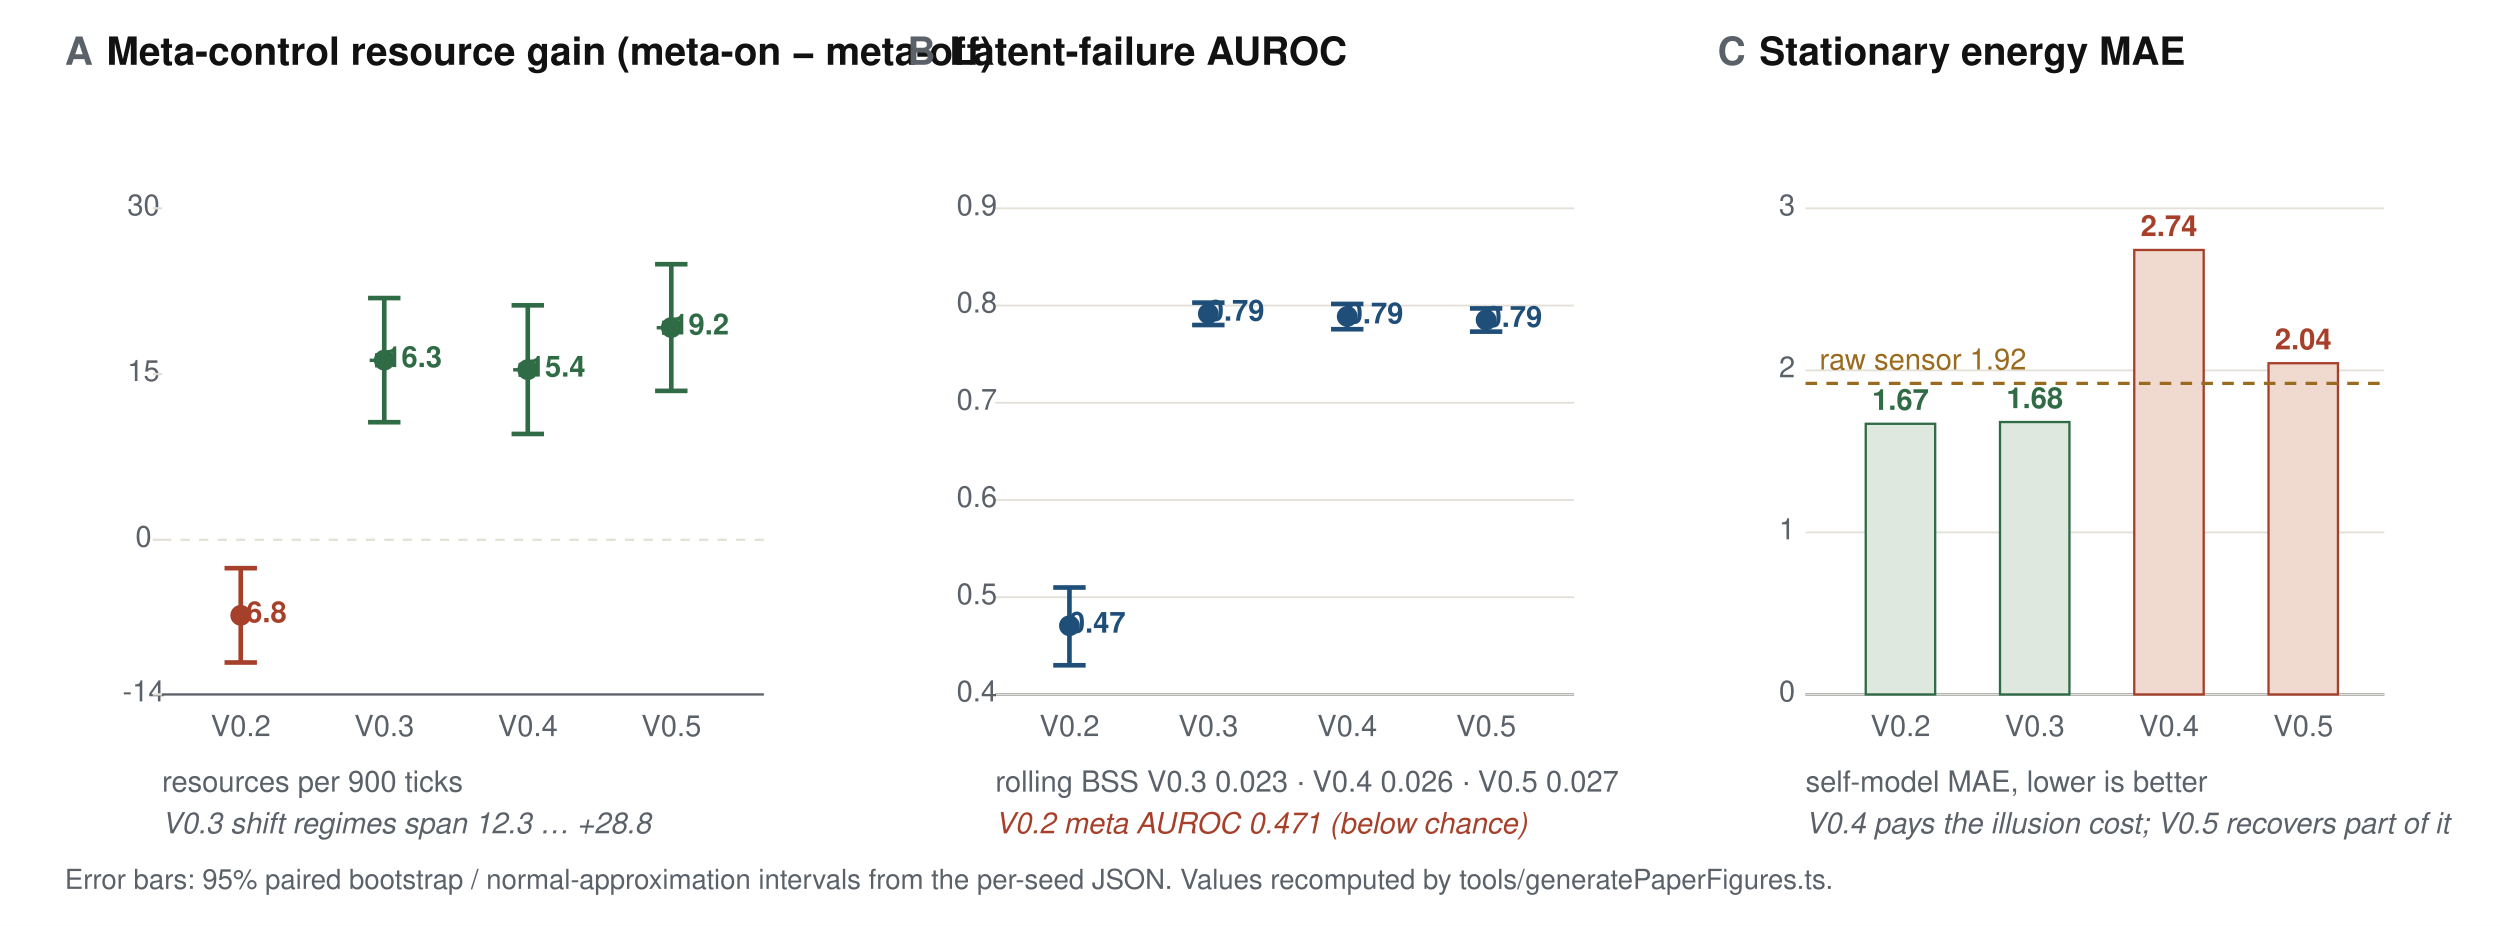
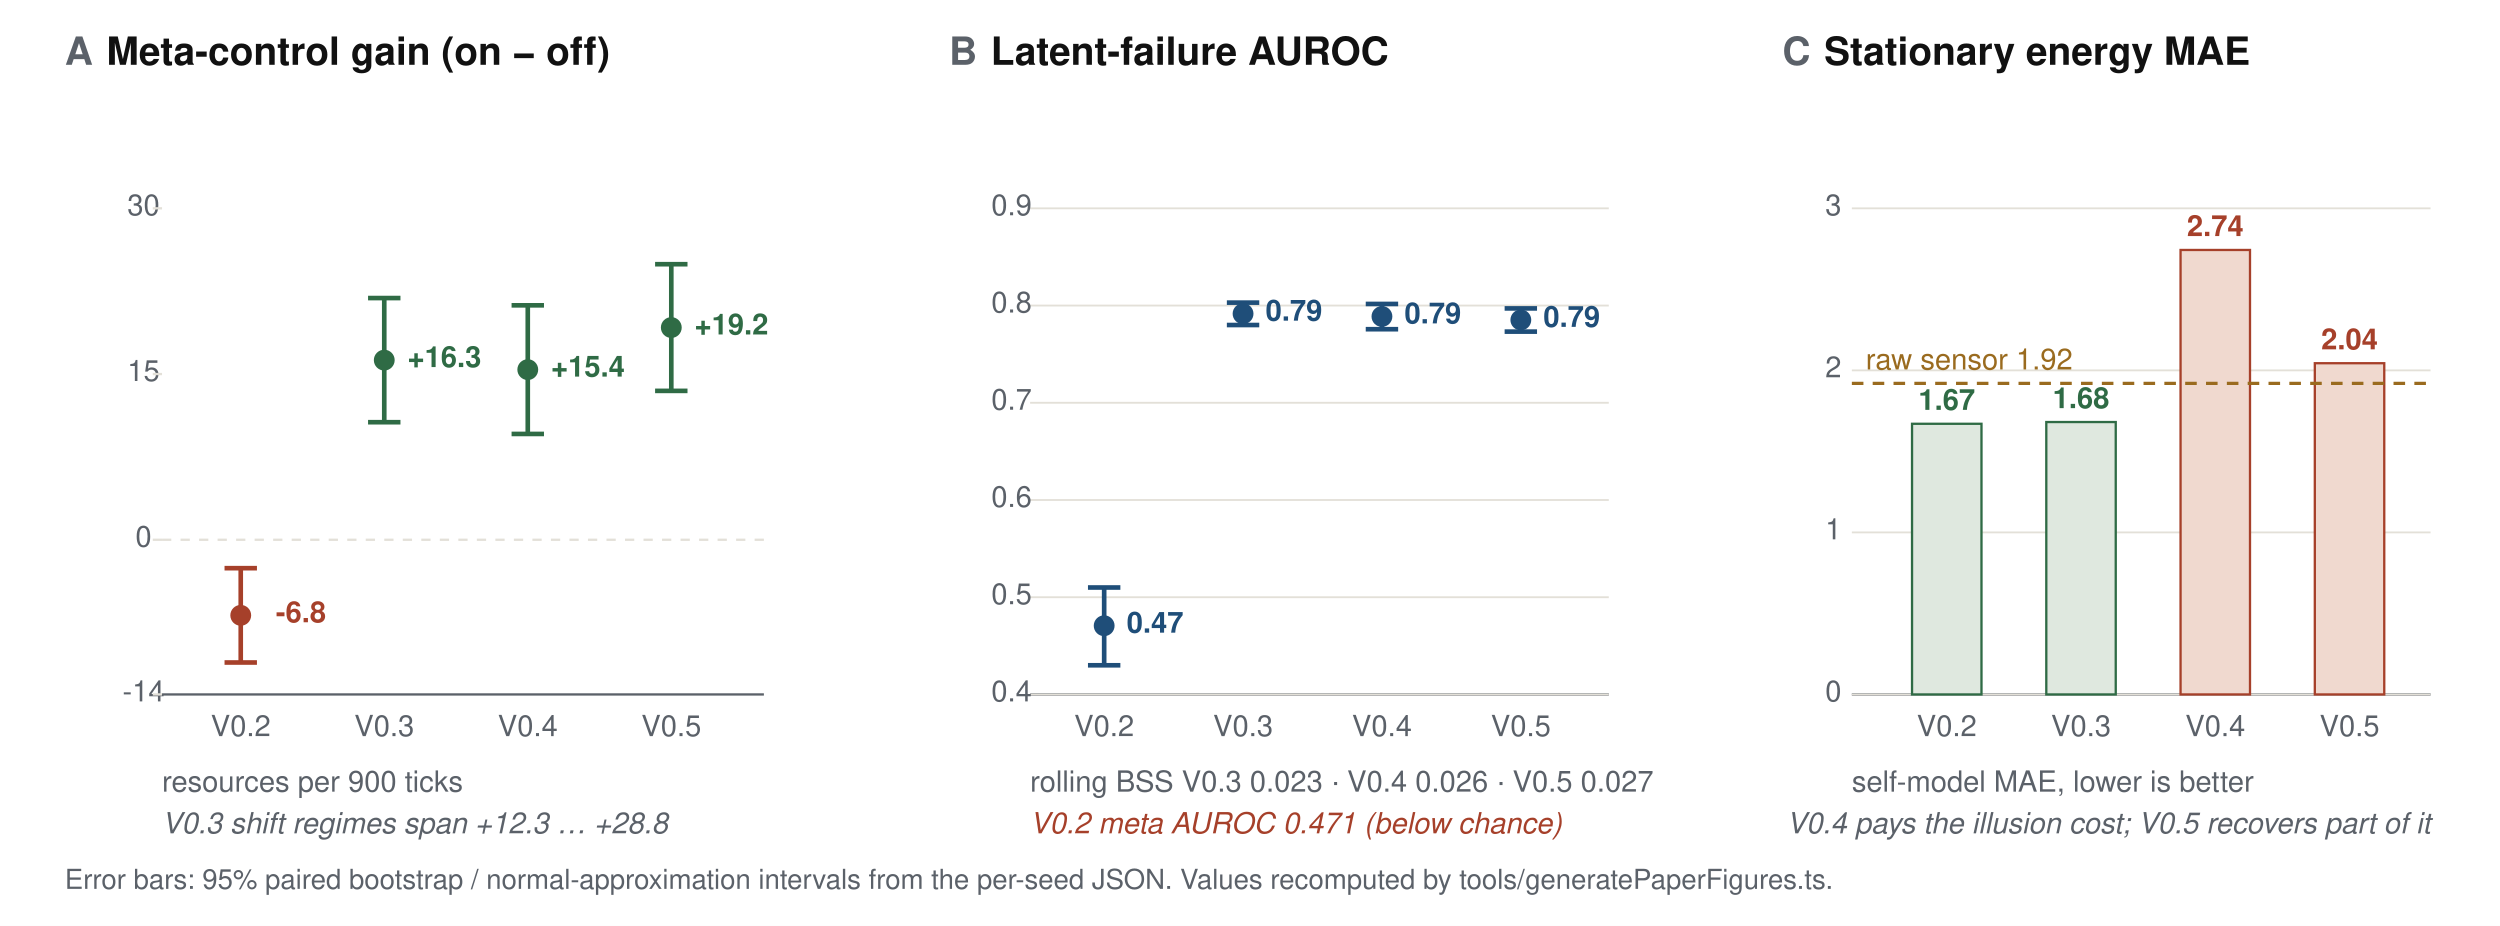
<svg xmlns="http://www.w3.org/2000/svg" viewBox="0 0 1080 400" width="1080" height="400" role="img">
  <defs>
    <marker id="arrow" viewBox="0 0 10 10" refX="9" refY="5" markerWidth="7" markerHeight="7" orient="auto-start-reverse">
      <path d="M 0 0 L 10 5 L 0 10 z" fill="#111111" />
    </marker>
  </defs>
  <rect width="1080" height="400" fill="#ffffff" />
  <text x="28" y="28" font-family="Helvetica, Arial, sans-serif" font-size="16.8" font-weight="700" fill="#5b6169" text-anchor="start">A</text>
-   <text x="46" y="28" font-family="Helvetica, Arial, sans-serif" font-size="16.8" font-weight="700" fill="#111111" text-anchor="start">Meta-control resource gain (meta-on − meta-off)</text>
-   <text x="392" y="28" font-family="Helvetica, Arial, sans-serif" font-size="16.8" font-weight="700" fill="#5b6169" text-anchor="start">B</text>
-   <text x="410" y="28" font-family="Helvetica, Arial, sans-serif" font-size="16.8" font-weight="700" fill="#111111" text-anchor="start">Latent-failure AUROC</text>
-   <text x="742" y="28" font-family="Helvetica, Arial, sans-serif" font-size="16.8" font-weight="700" fill="#5b6169" text-anchor="start">C</text>
-   <text x="760" y="28" font-family="Helvetica, Arial, sans-serif" font-size="16.8" font-weight="700" fill="#111111" text-anchor="start">Stationary energy MAE</text>
+   <text x="46" y="28" font-family="Helvetica, Arial, sans-serif" font-size="16.8" font-weight="700" fill="#111111" text-anchor="start">Meta-control gain (on − off)</text>
+   <text x="410" y="28" font-family="Helvetica, Arial, sans-serif" font-size="16.8" font-weight="700" fill="#5b6169" text-anchor="start">B</text>
+   <text x="428" y="28" font-family="Helvetica, Arial, sans-serif" font-size="16.8" font-weight="700" fill="#111111" text-anchor="start">Latent-failure AUROC</text>
+   <text x="770" y="28" font-family="Helvetica, Arial, sans-serif" font-size="16.8" font-weight="700" fill="#5b6169" text-anchor="start">C</text>
+   <text x="788" y="28" font-family="Helvetica, Arial, sans-serif" font-size="16.8" font-weight="700" fill="#111111" text-anchor="start">Stationary energy MAE</text>
  <line x1="70" y1="300" x2="330" y2="300" stroke="#5b6169" stroke-width="1" />
  <line x1="70" y1="233.182" x2="330" y2="233.182" stroke="#e3e0d8" stroke-width="1" stroke-dasharray="4 4" />
  <line x1="104" y1="286.202" x2="104" y2="245.453" stroke="#a6402a" stroke-width="2" />
  <line x1="97" y1="286.202" x2="111" y2="286.202" stroke="#a6402a" stroke-width="2" />
  <line x1="97" y1="245.453" x2="111" y2="245.453" stroke="#a6402a" stroke-width="2" />
  <circle cx="104" cy="265.827" r="4.5" fill="#a6402a" stroke="none" stroke-width="0" />
  <text x="104" y="318" font-family="Helvetica, Arial, sans-serif" font-size="12.6" font-weight="400" fill="#5b6169" text-anchor="middle">V0.2</text>
-   <text x="113" y="268.827" font-family="Helvetica, Arial, sans-serif" font-size="12.6" font-weight="700" fill="#a6402a" text-anchor="middle">-6.8</text>
+   <text x="130" y="268.827" font-family="Helvetica, Arial, sans-serif" font-size="12.6" font-weight="700" fill="#a6402a" text-anchor="middle">-6.8</text>
  <line x1="166" y1="182.393" x2="166" y2="128.761" stroke="#2f6b45" stroke-width="2" />
  <line x1="159" y1="182.393" x2="173" y2="182.393" stroke="#2f6b45" stroke-width="2" />
  <line x1="159" y1="128.761" x2="173" y2="128.761" stroke="#2f6b45" stroke-width="2" />
  <circle cx="166" cy="155.577" r="4.5" fill="#2f6b45" stroke="none" stroke-width="0" />
  <text x="166" y="318" font-family="Helvetica, Arial, sans-serif" font-size="12.6" font-weight="400" fill="#5b6169" text-anchor="middle">V0.3</text>
-   <text x="175" y="158.577" font-family="Helvetica, Arial, sans-serif" font-size="12.6" font-weight="700" fill="#2f6b45" text-anchor="middle">+16.3</text>
+   <text x="192" y="158.577" font-family="Helvetica, Arial, sans-serif" font-size="12.6" font-weight="700" fill="#2f6b45" text-anchor="middle">+16.3</text>
  <line x1="228" y1="187.464" x2="228" y2="131.9" stroke="#2f6b45" stroke-width="2" />
  <line x1="221" y1="187.464" x2="235" y2="187.464" stroke="#2f6b45" stroke-width="2" />
  <line x1="221" y1="131.9" x2="235" y2="131.9" stroke="#2f6b45" stroke-width="2" />
  <circle cx="228" cy="159.682" r="4.5" fill="#2f6b45" stroke="none" stroke-width="0" />
  <text x="228" y="318" font-family="Helvetica, Arial, sans-serif" font-size="12.6" font-weight="400" fill="#5b6169" text-anchor="middle">V0.4</text>
-   <text x="237" y="162.682" font-family="Helvetica, Arial, sans-serif" font-size="12.6" font-weight="700" fill="#2f6b45" text-anchor="middle">+15.4</text>
+   <text x="254" y="162.682" font-family="Helvetica, Arial, sans-serif" font-size="12.6" font-weight="700" fill="#2f6b45" text-anchor="middle">+15.4</text>
  <line x1="290" y1="168.858" x2="290" y2="114.138" stroke="#2f6b45" stroke-width="2" />
  <line x1="283" y1="168.858" x2="297" y2="168.858" stroke="#2f6b45" stroke-width="2" />
  <line x1="283" y1="114.138" x2="297" y2="114.138" stroke="#2f6b45" stroke-width="2" />
  <circle cx="290" cy="141.498" r="4.5" fill="#2f6b45" stroke="none" stroke-width="0" />
  <text x="290" y="318" font-family="Helvetica, Arial, sans-serif" font-size="12.6" font-weight="400" fill="#5b6169" text-anchor="middle">V0.5</text>
-   <text x="299" y="144.498" font-family="Helvetica, Arial, sans-serif" font-size="12.6" font-weight="700" fill="#2f6b45" text-anchor="middle">+19.2</text>
+   <text x="316" y="144.498" font-family="Helvetica, Arial, sans-serif" font-size="12.6" font-weight="700" fill="#2f6b45" text-anchor="middle">+19.2</text>
  <text x="62" y="303" font-family="Helvetica, Arial, sans-serif" font-size="12.6" font-weight="400" fill="#5b6169" text-anchor="middle">-14</text>
  <line x1="66" y1="300" x2="70" y2="300" stroke="#e3e0d8" stroke-width="1" />
  <text x="62" y="236.182" font-family="Helvetica, Arial, sans-serif" font-size="12.6" font-weight="400" fill="#5b6169" text-anchor="middle">0</text>
  <line x1="66" y1="233.182" x2="70" y2="233.182" stroke="#e3e0d8" stroke-width="1" />
  <text x="62" y="164.591" font-family="Helvetica, Arial, sans-serif" font-size="12.6" font-weight="400" fill="#5b6169" text-anchor="middle">15</text>
  <line x1="66" y1="161.591" x2="70" y2="161.591" stroke="#e3e0d8" stroke-width="1" />
  <text x="62" y="93" font-family="Helvetica, Arial, sans-serif" font-size="12.6" font-weight="400" fill="#5b6169" text-anchor="middle">30</text>
  <line x1="66" y1="90" x2="70" y2="90" stroke="#e3e0d8" stroke-width="1" />
  <text x="70" y="342" font-family="Helvetica, Arial, sans-serif" font-size="12.6" font-weight="400" fill="#5b6169" text-anchor="start">resources per 900 ticks</text>
-   <text x="70" y="360" font-family="Helvetica, Arial, sans-serif" font-size="12.6" font-weight="400" fill="#5b6169" text-anchor="start" font-style="italic">V0.3 shift regimes span 12.3 … +28.8</text>
-   <line x1="430" y1="300" x2="680" y2="300" stroke="#5b6169" stroke-width="1" />
-   <line x1="430" y1="300" x2="680" y2="300" stroke="#e3e0d8" stroke-width="0.8" />
-   <text x="422" y="303" font-family="Helvetica, Arial, sans-serif" font-size="12.6" font-weight="400" fill="#5b6169" text-anchor="middle">0.4</text>
-   <line x1="430" y1="258" x2="680" y2="258" stroke="#e3e0d8" stroke-width="0.8" />
-   <text x="422" y="261" font-family="Helvetica, Arial, sans-serif" font-size="12.6" font-weight="400" fill="#5b6169" text-anchor="middle">0.5</text>
-   <line x1="430" y1="216" x2="680" y2="216" stroke="#e3e0d8" stroke-width="0.8" />
-   <text x="422" y="219" font-family="Helvetica, Arial, sans-serif" font-size="12.6" font-weight="400" fill="#5b6169" text-anchor="middle">0.6</text>
-   <line x1="430" y1="174" x2="680" y2="174" stroke="#e3e0d8" stroke-width="0.8" />
-   <text x="422" y="177" font-family="Helvetica, Arial, sans-serif" font-size="12.6" font-weight="400" fill="#5b6169" text-anchor="middle">0.7</text>
-   <line x1="430" y1="132" x2="680" y2="132" stroke="#e3e0d8" stroke-width="0.8" />
-   <text x="422" y="135" font-family="Helvetica, Arial, sans-serif" font-size="12.6" font-weight="400" fill="#5b6169" text-anchor="middle">0.8</text>
-   <line x1="430" y1="90" x2="680" y2="90" stroke="#e3e0d8" stroke-width="0.8" />
-   <text x="422" y="93" font-family="Helvetica, Arial, sans-serif" font-size="12.6" font-weight="400" fill="#5b6169" text-anchor="middle">0.9</text>
-   <line x1="462" y1="287.4" x2="462" y2="253.8" stroke="#1f4e79" stroke-width="2" />
-   <line x1="455" y1="287.4" x2="469" y2="287.4" stroke="#1f4e79" stroke-width="2" />
-   <line x1="455" y1="253.8" x2="469" y2="253.8" stroke="#1f4e79" stroke-width="2" />
-   <circle cx="462" cy="270.317" r="4.5" fill="#1f4e79" stroke="none" stroke-width="0" />
-   <text x="462" y="318" font-family="Helvetica, Arial, sans-serif" font-size="12.6" font-weight="400" fill="#5b6169" text-anchor="middle">V0.2</text>
-   <text x="474" y="273.317" font-family="Helvetica, Arial, sans-serif" font-size="12.6" font-weight="700" fill="#1f4e79" text-anchor="middle">0.47</text>
-   <line x1="522" y1="140.41" x2="522" y2="130.735" stroke="#1f4e79" stroke-width="2" />
-   <line x1="515" y1="140.41" x2="529" y2="140.41" stroke="#1f4e79" stroke-width="2" />
-   <line x1="515" y1="130.735" x2="529" y2="130.735" stroke="#1f4e79" stroke-width="2" />
-   <circle cx="522" cy="135.531" r="4.5" fill="#1f4e79" stroke="none" stroke-width="0" />
-   <text x="522" y="318" font-family="Helvetica, Arial, sans-serif" font-size="12.6" font-weight="400" fill="#5b6169" text-anchor="middle">V0.3</text>
-   <text x="534" y="138.531" font-family="Helvetica, Arial, sans-serif" font-size="12.6" font-weight="700" fill="#1f4e79" text-anchor="middle">0.79</text>
-   <line x1="582" y1="142.219" x2="582" y2="131.307" stroke="#1f4e79" stroke-width="2" />
-   <line x1="575" y1="142.219" x2="589" y2="142.219" stroke="#1f4e79" stroke-width="2" />
-   <line x1="575" y1="131.307" x2="589" y2="131.307" stroke="#1f4e79" stroke-width="2" />
-   <circle cx="582" cy="136.712" r="4.5" fill="#1f4e79" stroke="none" stroke-width="0" />
-   <text x="582" y="318" font-family="Helvetica, Arial, sans-serif" font-size="12.6" font-weight="400" fill="#5b6169" text-anchor="middle">V0.4</text>
-   <text x="594" y="139.712" font-family="Helvetica, Arial, sans-serif" font-size="12.6" font-weight="700" fill="#1f4e79" text-anchor="middle">0.79</text>
-   <line x1="642" y1="143.258" x2="642" y2="133.236" stroke="#1f4e79" stroke-width="2" />
-   <line x1="635" y1="143.258" x2="649" y2="143.258" stroke="#1f4e79" stroke-width="2" />
-   <line x1="635" y1="133.236" x2="649" y2="133.236" stroke="#1f4e79" stroke-width="2" />
-   <circle cx="642" cy="138.213" r="4.5" fill="#1f4e79" stroke="none" stroke-width="0" />
-   <text x="642" y="318" font-family="Helvetica, Arial, sans-serif" font-size="12.6" font-weight="400" fill="#5b6169" text-anchor="middle">V0.5</text>
-   <text x="654" y="141.213" font-family="Helvetica, Arial, sans-serif" font-size="12.6" font-weight="700" fill="#1f4e79" text-anchor="middle">0.79</text>
-   <text x="430" y="342" font-family="Helvetica, Arial, sans-serif" font-size="12.6" font-weight="400" fill="#5b6169" text-anchor="start">rolling BSS  V0.3 0.023 · V0.4 0.026 · V0.5 0.027</text>
-   <text x="430" y="360" font-family="Helvetica, Arial, sans-serif" font-size="12.6" font-weight="400" fill="#a6402a" text-anchor="start" font-style="italic">V0.2 meta AUROC 0.471 (below chance)</text>
-   <line x1="780" y1="300" x2="1030" y2="300" stroke="#5b6169" stroke-width="1" />
-   <line x1="780" y1="300" x2="1030" y2="300" stroke="#e3e0d8" stroke-width="0.8" />
-   <text x="772" y="303" font-family="Helvetica, Arial, sans-serif" font-size="12.6" font-weight="400" fill="#5b6169" text-anchor="middle">0</text>
-   <line x1="780" y1="230" x2="1030" y2="230" stroke="#e3e0d8" stroke-width="0.8" />
-   <text x="772" y="233" font-family="Helvetica, Arial, sans-serif" font-size="12.6" font-weight="400" fill="#5b6169" text-anchor="middle">1</text>
-   <line x1="780" y1="160" x2="1030" y2="160" stroke="#e3e0d8" stroke-width="0.8" />
-   <text x="772" y="163" font-family="Helvetica, Arial, sans-serif" font-size="12.6" font-weight="400" fill="#5b6169" text-anchor="middle">2</text>
-   <line x1="780" y1="90" x2="1030" y2="90" stroke="#e3e0d8" stroke-width="0.8" />
-   <text x="772" y="93" font-family="Helvetica, Arial, sans-serif" font-size="12.6" font-weight="400" fill="#5b6169" text-anchor="middle">3</text>
-   <rect x="806" y="183.074" width="30" height="116.926" fill="#dfe8df" stroke="#2f6b45" stroke-width="1" />
-   <text x="821" y="318" font-family="Helvetica, Arial, sans-serif" font-size="12.6" font-weight="400" fill="#5b6169" text-anchor="middle">V0.2</text>
-   <text x="821" y="177.074" font-family="Helvetica, Arial, sans-serif" font-size="12.6" font-weight="700" fill="#2f6b45" text-anchor="middle">1.67</text>
-   <rect x="864" y="182.32" width="30" height="117.68" fill="#dfe8df" stroke="#2f6b45" stroke-width="1" />
-   <text x="879" y="318" font-family="Helvetica, Arial, sans-serif" font-size="12.6" font-weight="400" fill="#5b6169" text-anchor="middle">V0.3</text>
-   <text x="879" y="176.32" font-family="Helvetica, Arial, sans-serif" font-size="12.6" font-weight="700" fill="#2f6b45" text-anchor="middle">1.68</text>
-   <rect x="922" y="107.986" width="30" height="192.014" fill="#f0d9cf" stroke="#a6402a" stroke-width="1" />
-   <text x="937" y="318" font-family="Helvetica, Arial, sans-serif" font-size="12.6" font-weight="400" fill="#5b6169" text-anchor="middle">V0.4</text>
-   <text x="937" y="101.986" font-family="Helvetica, Arial, sans-serif" font-size="12.6" font-weight="700" fill="#a6402a" text-anchor="middle">2.74</text>
-   <rect x="980" y="156.911" width="30" height="143.089" fill="#f0d9cf" stroke="#a6402a" stroke-width="1" />
-   <text x="995" y="318" font-family="Helvetica, Arial, sans-serif" font-size="12.6" font-weight="400" fill="#5b6169" text-anchor="middle">V0.5</text>
-   <text x="995" y="150.911" font-family="Helvetica, Arial, sans-serif" font-size="12.6" font-weight="700" fill="#a6402a" text-anchor="middle">2.04</text>
-   <line x1="780" y1="165.619" x2="1030" y2="165.619" stroke="#9a6b1f" stroke-width="1.4" stroke-dasharray="5 4" />
-   <text x="786" y="159.619" font-family="Helvetica, Arial, sans-serif" font-size="12.6" font-weight="400" fill="#9a6b1f" text-anchor="start">raw sensor 1.92</text>
-   <text x="780" y="342" font-family="Helvetica, Arial, sans-serif" font-size="12.6" font-weight="400" fill="#5b6169" text-anchor="start">self-model MAE, lower is better</text>
-   <text x="780" y="360" font-family="Helvetica, Arial, sans-serif" font-size="12.6" font-weight="400" fill="#5b6169" text-anchor="start" font-style="italic">V0.4 pays the illusion cost; V0.5 recovers part of it</text>
+   <text x="70" y="360" font-family="Helvetica, Arial, sans-serif" font-size="12.6" font-weight="400" fill="#5b6169" text-anchor="start" font-style="italic">V0.3 shift regimes span +12.3 … +28.8</text>
+   <line x1="445" y1="300" x2="695" y2="300" stroke="#5b6169" stroke-width="1" />
+   <line x1="445" y1="300" x2="695" y2="300" stroke="#e3e0d8" stroke-width="0.8" />
+   <text x="437" y="303" font-family="Helvetica, Arial, sans-serif" font-size="12.6" font-weight="400" fill="#5b6169" text-anchor="middle">0.4</text>
+   <line x1="445" y1="258" x2="695" y2="258" stroke="#e3e0d8" stroke-width="0.8" />
+   <text x="437" y="261" font-family="Helvetica, Arial, sans-serif" font-size="12.6" font-weight="400" fill="#5b6169" text-anchor="middle">0.5</text>
+   <line x1="445" y1="216" x2="695" y2="216" stroke="#e3e0d8" stroke-width="0.8" />
+   <text x="437" y="219" font-family="Helvetica, Arial, sans-serif" font-size="12.6" font-weight="400" fill="#5b6169" text-anchor="middle">0.6</text>
+   <line x1="445" y1="174" x2="695" y2="174" stroke="#e3e0d8" stroke-width="0.8" />
+   <text x="437" y="177" font-family="Helvetica, Arial, sans-serif" font-size="12.6" font-weight="400" fill="#5b6169" text-anchor="middle">0.7</text>
+   <line x1="445" y1="132" x2="695" y2="132" stroke="#e3e0d8" stroke-width="0.8" />
+   <text x="437" y="135" font-family="Helvetica, Arial, sans-serif" font-size="12.6" font-weight="400" fill="#5b6169" text-anchor="middle">0.8</text>
+   <line x1="445" y1="90" x2="695" y2="90" stroke="#e3e0d8" stroke-width="0.8" />
+   <text x="437" y="93" font-family="Helvetica, Arial, sans-serif" font-size="12.6" font-weight="400" fill="#5b6169" text-anchor="middle">0.9</text>
+   <line x1="477" y1="287.4" x2="477" y2="253.8" stroke="#1f4e79" stroke-width="2" />
+   <line x1="470" y1="287.4" x2="484" y2="287.4" stroke="#1f4e79" stroke-width="2" />
+   <line x1="470" y1="253.8" x2="484" y2="253.8" stroke="#1f4e79" stroke-width="2" />
+   <circle cx="477" cy="270.317" r="4.5" fill="#1f4e79" stroke="none" stroke-width="0" />
+   <text x="477" y="318" font-family="Helvetica, Arial, sans-serif" font-size="12.6" font-weight="400" fill="#5b6169" text-anchor="middle">V0.2</text>
+   <text x="499" y="273.317" font-family="Helvetica, Arial, sans-serif" font-size="12.6" font-weight="700" fill="#1f4e79" text-anchor="middle">0.47</text>
+   <line x1="537" y1="140.41" x2="537" y2="130.735" stroke="#1f4e79" stroke-width="2" />
+   <line x1="530" y1="140.41" x2="544" y2="140.41" stroke="#1f4e79" stroke-width="2" />
+   <line x1="530" y1="130.735" x2="544" y2="130.735" stroke="#1f4e79" stroke-width="2" />
+   <circle cx="537" cy="135.531" r="4.5" fill="#1f4e79" stroke="none" stroke-width="0" />
+   <text x="537" y="318" font-family="Helvetica, Arial, sans-serif" font-size="12.6" font-weight="400" fill="#5b6169" text-anchor="middle">V0.3</text>
+   <text x="559" y="138.531" font-family="Helvetica, Arial, sans-serif" font-size="12.6" font-weight="700" fill="#1f4e79" text-anchor="middle">0.79</text>
+   <line x1="597" y1="142.219" x2="597" y2="131.307" stroke="#1f4e79" stroke-width="2" />
+   <line x1="590" y1="142.219" x2="604" y2="142.219" stroke="#1f4e79" stroke-width="2" />
+   <line x1="590" y1="131.307" x2="604" y2="131.307" stroke="#1f4e79" stroke-width="2" />
+   <circle cx="597" cy="136.712" r="4.5" fill="#1f4e79" stroke="none" stroke-width="0" />
+   <text x="597" y="318" font-family="Helvetica, Arial, sans-serif" font-size="12.6" font-weight="400" fill="#5b6169" text-anchor="middle">V0.4</text>
+   <text x="619" y="139.712" font-family="Helvetica, Arial, sans-serif" font-size="12.6" font-weight="700" fill="#1f4e79" text-anchor="middle">0.79</text>
+   <line x1="657" y1="143.258" x2="657" y2="133.236" stroke="#1f4e79" stroke-width="2" />
+   <line x1="650" y1="143.258" x2="664" y2="143.258" stroke="#1f4e79" stroke-width="2" />
+   <line x1="650" y1="133.236" x2="664" y2="133.236" stroke="#1f4e79" stroke-width="2" />
+   <circle cx="657" cy="138.213" r="4.5" fill="#1f4e79" stroke="none" stroke-width="0" />
+   <text x="657" y="318" font-family="Helvetica, Arial, sans-serif" font-size="12.6" font-weight="400" fill="#5b6169" text-anchor="middle">V0.5</text>
+   <text x="679" y="141.213" font-family="Helvetica, Arial, sans-serif" font-size="12.6" font-weight="700" fill="#1f4e79" text-anchor="middle">0.79</text>
+   <text x="445" y="342" font-family="Helvetica, Arial, sans-serif" font-size="12.6" font-weight="400" fill="#5b6169" text-anchor="start">rolling BSS  V0.3 0.023 · V0.4 0.026 · V0.5 0.027</text>
+   <text x="445" y="360" font-family="Helvetica, Arial, sans-serif" font-size="12.6" font-weight="400" fill="#a6402a" text-anchor="start" font-style="italic">V0.2 meta AUROC 0.471 (below chance)</text>
+   <line x1="800" y1="300" x2="1050" y2="300" stroke="#5b6169" stroke-width="1" />
+   <line x1="800" y1="300" x2="1050" y2="300" stroke="#e3e0d8" stroke-width="0.8" />
+   <text x="792" y="303" font-family="Helvetica, Arial, sans-serif" font-size="12.6" font-weight="400" fill="#5b6169" text-anchor="middle">0</text>
+   <line x1="800" y1="230" x2="1050" y2="230" stroke="#e3e0d8" stroke-width="0.8" />
+   <text x="792" y="233" font-family="Helvetica, Arial, sans-serif" font-size="12.6" font-weight="400" fill="#5b6169" text-anchor="middle">1</text>
+   <line x1="800" y1="160" x2="1050" y2="160" stroke="#e3e0d8" stroke-width="0.8" />
+   <text x="792" y="163" font-family="Helvetica, Arial, sans-serif" font-size="12.6" font-weight="400" fill="#5b6169" text-anchor="middle">2</text>
+   <line x1="800" y1="90" x2="1050" y2="90" stroke="#e3e0d8" stroke-width="0.8" />
+   <text x="792" y="93" font-family="Helvetica, Arial, sans-serif" font-size="12.6" font-weight="400" fill="#5b6169" text-anchor="middle">3</text>
+   <rect x="826" y="183.074" width="30" height="116.926" fill="#dfe8df" stroke="#2f6b45" stroke-width="1" />
+   <text x="841" y="318" font-family="Helvetica, Arial, sans-serif" font-size="12.6" font-weight="400" fill="#5b6169" text-anchor="middle">V0.2</text>
+   <text x="841" y="177.074" font-family="Helvetica, Arial, sans-serif" font-size="12.6" font-weight="700" fill="#2f6b45" text-anchor="middle">1.67</text>
+   <rect x="884" y="182.32" width="30" height="117.68" fill="#dfe8df" stroke="#2f6b45" stroke-width="1" />
+   <text x="899" y="318" font-family="Helvetica, Arial, sans-serif" font-size="12.6" font-weight="400" fill="#5b6169" text-anchor="middle">V0.3</text>
+   <text x="899" y="176.32" font-family="Helvetica, Arial, sans-serif" font-size="12.6" font-weight="700" fill="#2f6b45" text-anchor="middle">1.68</text>
+   <rect x="942" y="107.986" width="30" height="192.014" fill="#f0d9cf" stroke="#a6402a" stroke-width="1" />
+   <text x="957" y="318" font-family="Helvetica, Arial, sans-serif" font-size="12.6" font-weight="400" fill="#5b6169" text-anchor="middle">V0.4</text>
+   <text x="957" y="101.986" font-family="Helvetica, Arial, sans-serif" font-size="12.6" font-weight="700" fill="#a6402a" text-anchor="middle">2.74</text>
+   <rect x="1000" y="156.911" width="30" height="143.089" fill="#f0d9cf" stroke="#a6402a" stroke-width="1" />
+   <text x="1015" y="318" font-family="Helvetica, Arial, sans-serif" font-size="12.6" font-weight="400" fill="#5b6169" text-anchor="middle">V0.5</text>
+   <text x="1015" y="150.911" font-family="Helvetica, Arial, sans-serif" font-size="12.6" font-weight="700" fill="#a6402a" text-anchor="middle">2.04</text>
+   <line x1="800" y1="165.619" x2="1050" y2="165.619" stroke="#9a6b1f" stroke-width="1.4" stroke-dasharray="5 4" />
+   <text x="806" y="159.619" font-family="Helvetica, Arial, sans-serif" font-size="12.6" font-weight="400" fill="#9a6b1f" text-anchor="start">raw sensor 1.92</text>
+   <text x="800" y="342" font-family="Helvetica, Arial, sans-serif" font-size="12.6" font-weight="400" fill="#5b6169" text-anchor="start">self-model MAE, lower is better</text>
+   <text x="1050" y="360" font-family="Helvetica, Arial, sans-serif" font-size="12.6" font-weight="400" fill="#5b6169" text-anchor="end" font-style="italic">V0.4 pays the illusion cost; V0.5 recovers part of it</text>
  <text x="28" y="384" font-family="Helvetica, Arial, sans-serif" font-size="11.9" font-weight="400" fill="#5b6169" text-anchor="start">Error bars: 95% paired bootstrap / normal-approximation intervals from the per-seed JSON. Values recomputed by tools/generatePaperFigures.ts.</text>
</svg>
